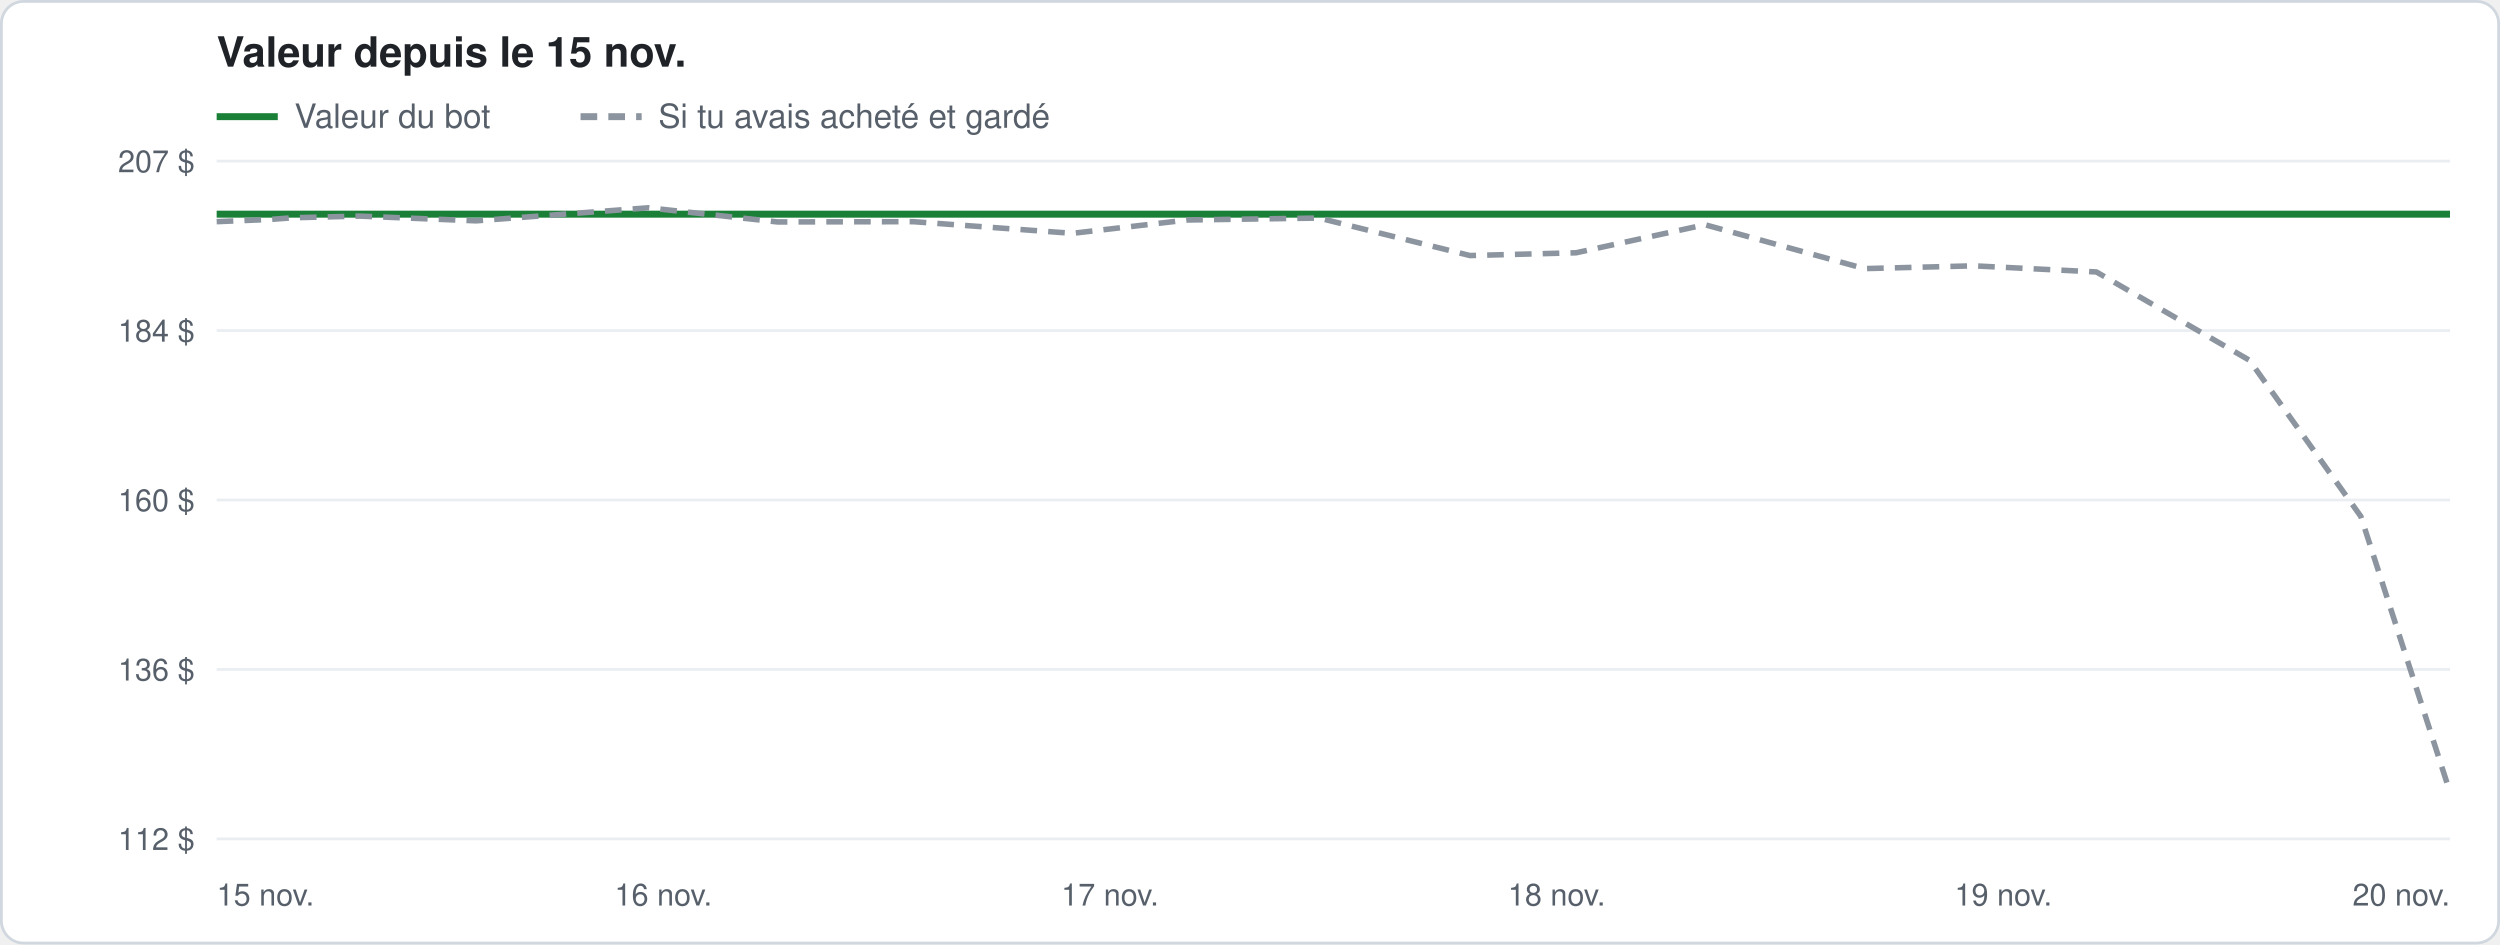
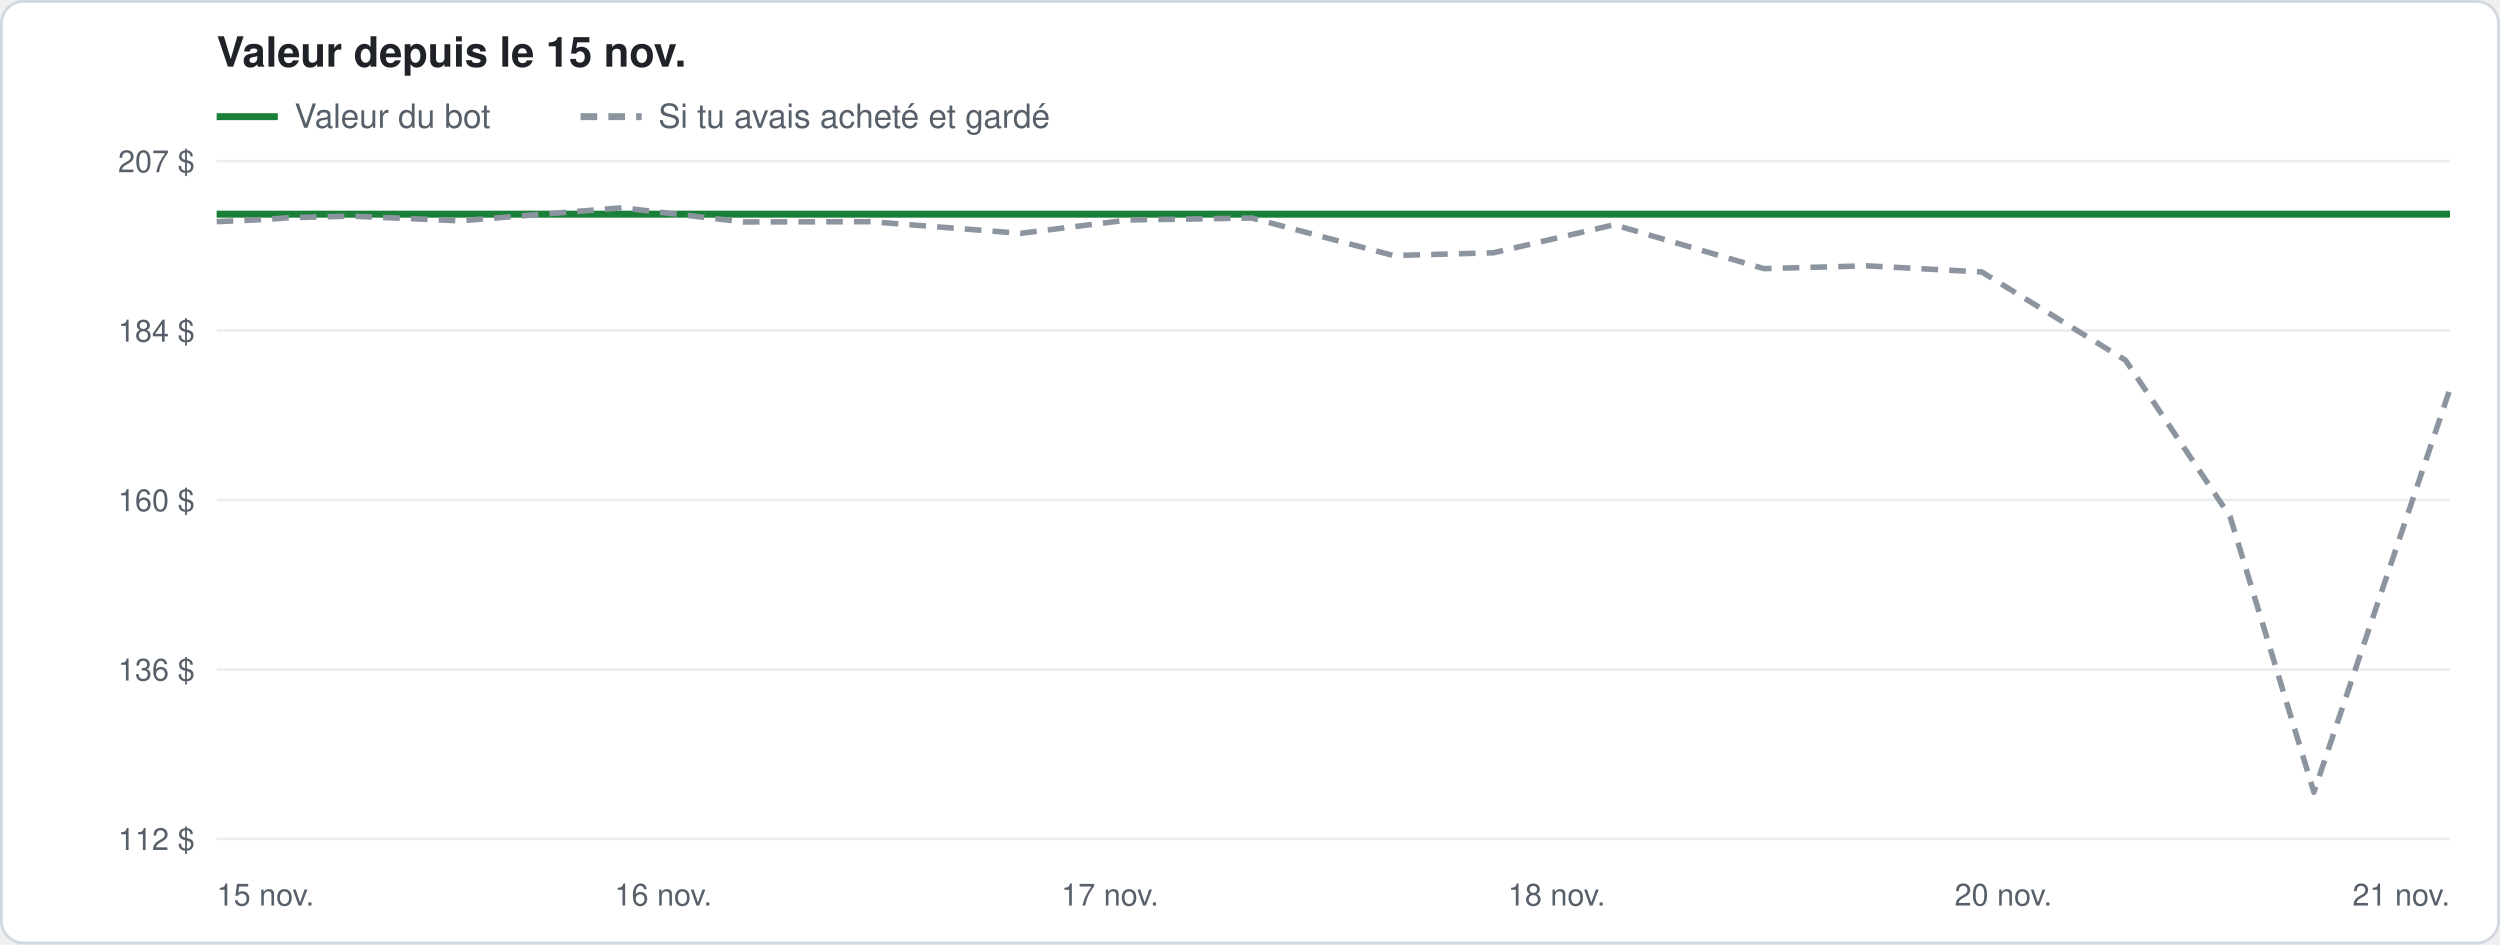
<svg xmlns="http://www.w3.org/2000/svg" width="900" height="340" viewBox="0 0 900 340" font-family="-apple-system, Segoe UI, Helvetica, Arial, sans-serif">
  <rect x="0.5" y="0.5" width="899" height="339" rx="8" fill="#ffffff" stroke="#d0d7de" />
  <text x="78" y="24" font-size="15" font-weight="600" fill="#1f2328">Valeur depuis le 15 nov.</text>
  <line x1="78" y1="42" x2="100" y2="42" stroke="#1a7f37" stroke-width="2.5" />
  <text x="106" y="46" font-size="12" fill="#57606a">Valeur du bot</text>
  <line x1="209" y1="42" x2="231" y2="42" stroke="#8c959f" stroke-width="2.5" stroke-dasharray="6 4" />
  <text x="237" y="46" font-size="12" fill="#57606a">Si tu avais acheté et gardé</text>
  <line x1="78" y1="302.0" x2="882" y2="302.0" stroke="#eaeef2" />
  <text x="70" y="306.0" font-size="11" fill="#57606a" text-anchor="end">112 $</text>
  <line x1="78" y1="241.0" x2="882" y2="241.0" stroke="#eaeef2" />
  <text x="70" y="245.0" font-size="11" fill="#57606a" text-anchor="end">136 $</text>
  <line x1="78" y1="180.0" x2="882" y2="180.0" stroke="#eaeef2" />
  <text x="70" y="184.0" font-size="11" fill="#57606a" text-anchor="end">160 $</text>
  <line x1="78" y1="119.0" x2="882" y2="119.0" stroke="#eaeef2" />
  <text x="70" y="123.0" font-size="11" fill="#57606a" text-anchor="end">184 $</text>
  <line x1="78" y1="58.0" x2="882" y2="58.0" stroke="#eaeef2" />
  <text x="70" y="62.0" font-size="11" fill="#57606a" text-anchor="end">207 $</text>
  <text x="78.0" y="326" font-size="11" fill="#57606a" text-anchor="start">15 nov.</text>
  <text x="238.8" y="326" font-size="11" fill="#57606a" text-anchor="middle">16 nov.</text>
  <text x="399.6" y="326" font-size="11" fill="#57606a" text-anchor="middle">17 nov.</text>
  <text x="560.4" y="326" font-size="11" fill="#57606a" text-anchor="middle">18 nov.</text>
-   <text x="721.2" y="326" font-size="11" fill="#57606a" text-anchor="middle">19 nov.</text>
-   <text x="882.0" y="326" font-size="11" fill="#57606a" text-anchor="end">20 nov.</text>
-   <polyline points="78.0,77.1 97.3,77.1 105.2,77.1 129.5,77.1 171.4,77.1 233.4,77.1 279.9,77.1 328.8,77.1 386.1,77.1 427.4,77.1 474.9,77.1 529.2,77.1 567.4,77.1 613.8,77.1 671.2,77.1 710.6,77.1 754.7,77.1 809.8,77.1 849.9,77.1 882.0,77.1" fill="none" stroke="#1a7f37" stroke-width="2.5" stroke-linejoin="round" />
-   <polyline points="78.0,79.8 97.3,79.0 105.2,78.4 129.5,77.8 171.4,79.5 233.4,74.8 279.9,79.9 328.8,79.8 386.1,84.0 427.4,79.2 474.9,78.5 529.2,92.0 567.4,91.0 613.8,80.9 671.2,96.7 710.6,95.7 754.7,97.9 809.8,129.7 849.9,185.9 882.0,285.2" fill="none" stroke="#8c959f" stroke-width="2" stroke-linejoin="round" stroke-dasharray="6 4" />
+   <text x="721.2" y="326" font-size="11" fill="#57606a" text-anchor="middle">20 nov.</text>
+   <text x="882.0" y="326" font-size="11" fill="#57606a" text-anchor="end">21 nov.</text>
+   <polyline points="78.0,77.1 96.1,77.1 103.6,77.1 126.4,77.1 165.7,77.1 223.9,77.1 267.6,77.1 313.5,77.1 367.4,77.1 406.1,77.1 450.7,77.1 501.7,77.1 537.6,77.1 581.1,77.1 635.0,77.1 672.1,77.1 713.4,77.1 765.2,77.1 802.8,77.1 833.0,77.1 882.0,77.1" fill="none" stroke="#1a7f37" stroke-width="2.5" stroke-linejoin="round" />
+   <polyline points="78.0,79.8 96.1,79.0 103.6,78.4 126.4,77.8 165.7,79.5 223.9,74.8 267.6,79.9 313.5,79.8 367.4,84.0 406.1,79.2 450.7,78.5 501.7,92.0 537.6,91.0 581.1,80.9 635.0,96.7 672.1,95.7 713.4,97.9 765.2,129.7 802.8,185.9 833.0,285.2 882.0,140.0" fill="none" stroke="#8c959f" stroke-width="2" stroke-linejoin="round" stroke-dasharray="6 4" />
</svg>
